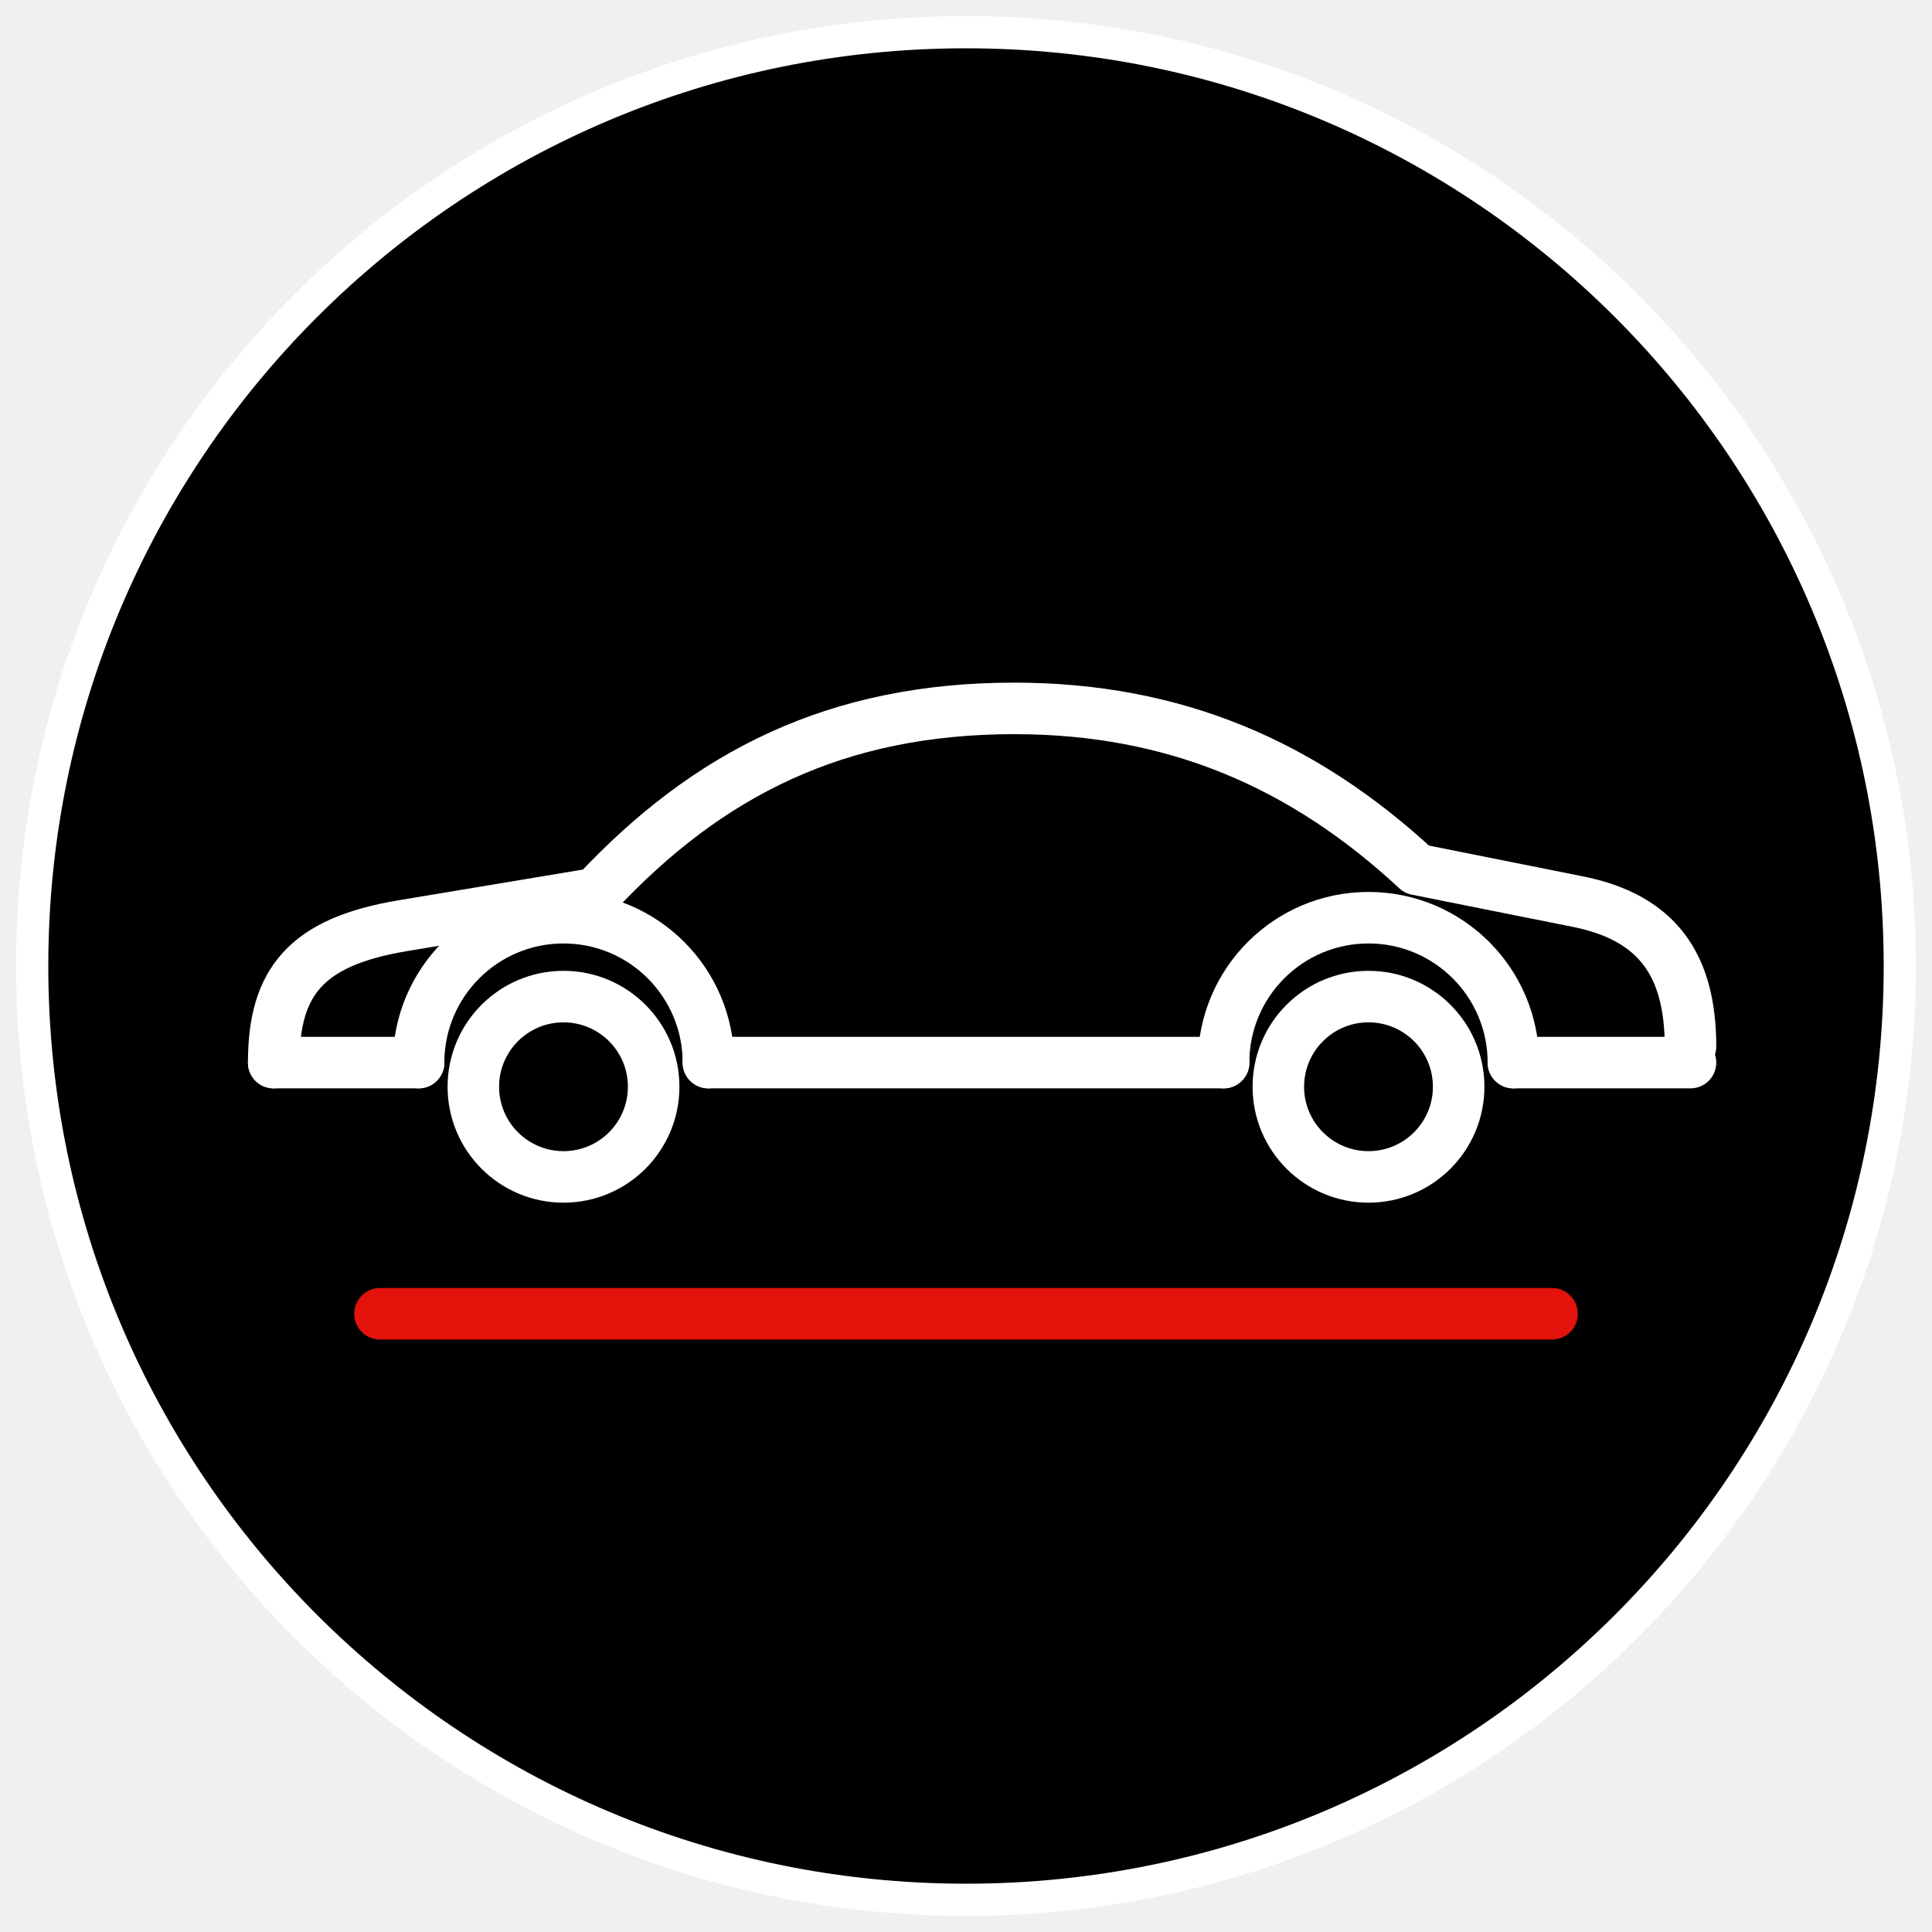
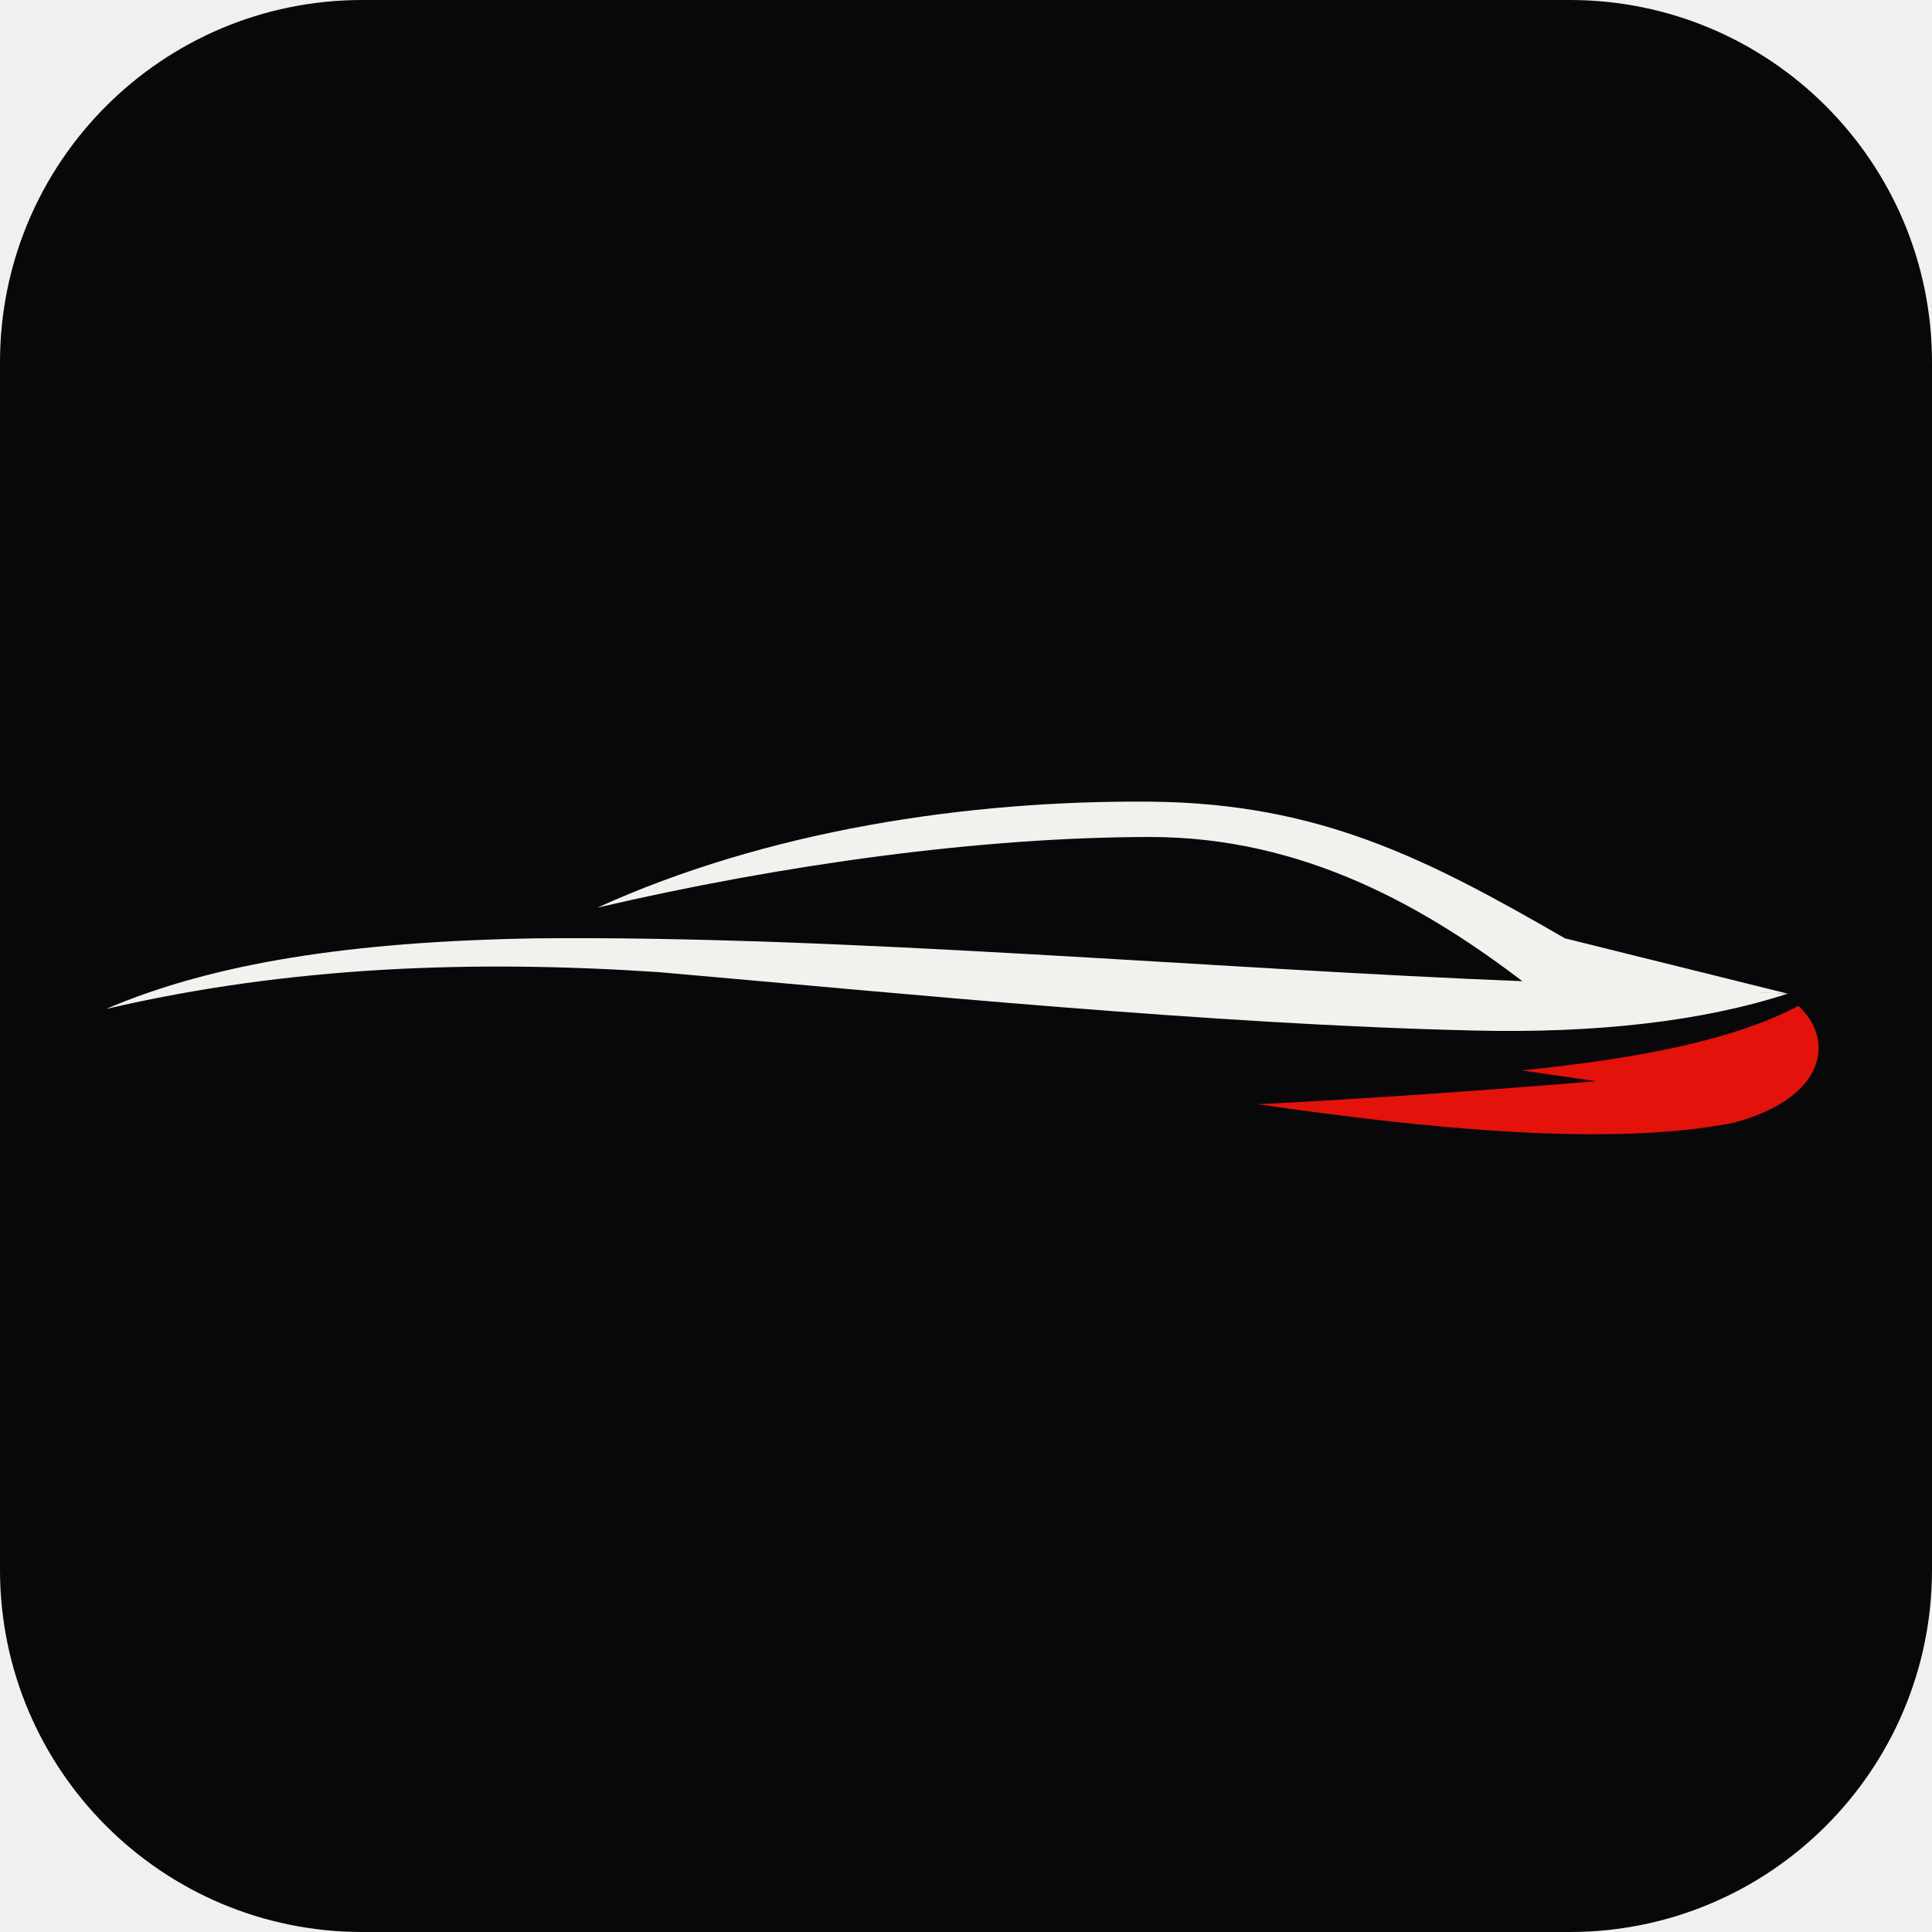
- <svg xmlns="http://www.w3.org/2000/svg" viewBox="0 0 120 120">
-   <circle cx="60" cy="60" r="58" fill="#000" stroke="#fff" stroke-width="2" />
-   <g fill="none" stroke="#fff" stroke-width="3.2" stroke-linecap="round" stroke-linejoin="round">
-     <path d="M17 66 C17 61 19 58.5 25 57.5 L37 55.5 C44 48 52 44 63 44 C73 44 81 47.5 88 54 L98 56 C103 57 105 60 105 65" />
-     <path d="M17 66 L26 66 M44 66 L76 66 M94 66 L105 66" />
-     <path d="M26 66 A9 9 0 0 1 44 66 M76 66 A9 9 0 0 1 94 66" />
-     <circle cx="35" cy="67.5" r="5.6" />
-     <circle cx="85" cy="67.5" r="5.6" />
-   </g>
-   <rect x="22" y="80" width="76" height="3.2" rx="1.6" fill="#e3120b" />
+ <svg xmlns="http://www.w3.org/2000/svg" viewBox="0 0 64 64">
+   <rect width="64" height="64" rx="12" fill="#08080a" />
+   <svg x="3" y="18" width="58" height="28" viewBox="30 34 1140 232">
+     <path fill="#f2f1ed" d="M40 178 C110 148 200 134 320 132 C520 130 760 152 965 160 L1135 168 C1080 186 1010 194 930 192 C760 188 560 168 400 154 C280 146 160 150 40 178 Z" />
+     <path fill="#f2f1ed" d="M360 112 C470 62 600 42 720 43 C830 44 900 80 990 132 L1135 168 L965 162 C900 112 820 66 720 66 C610 66 480 84 360 112 Z" />
+     <path fill="#e3120b" d="M790 240 C870 236 950 230 1010 225 L962 218 C1040 210 1100 198 1142 176 C1166 198 1160 236 1100 252 C1020 268 900 256 790 240 Z" />
+   </svg>
</svg>
